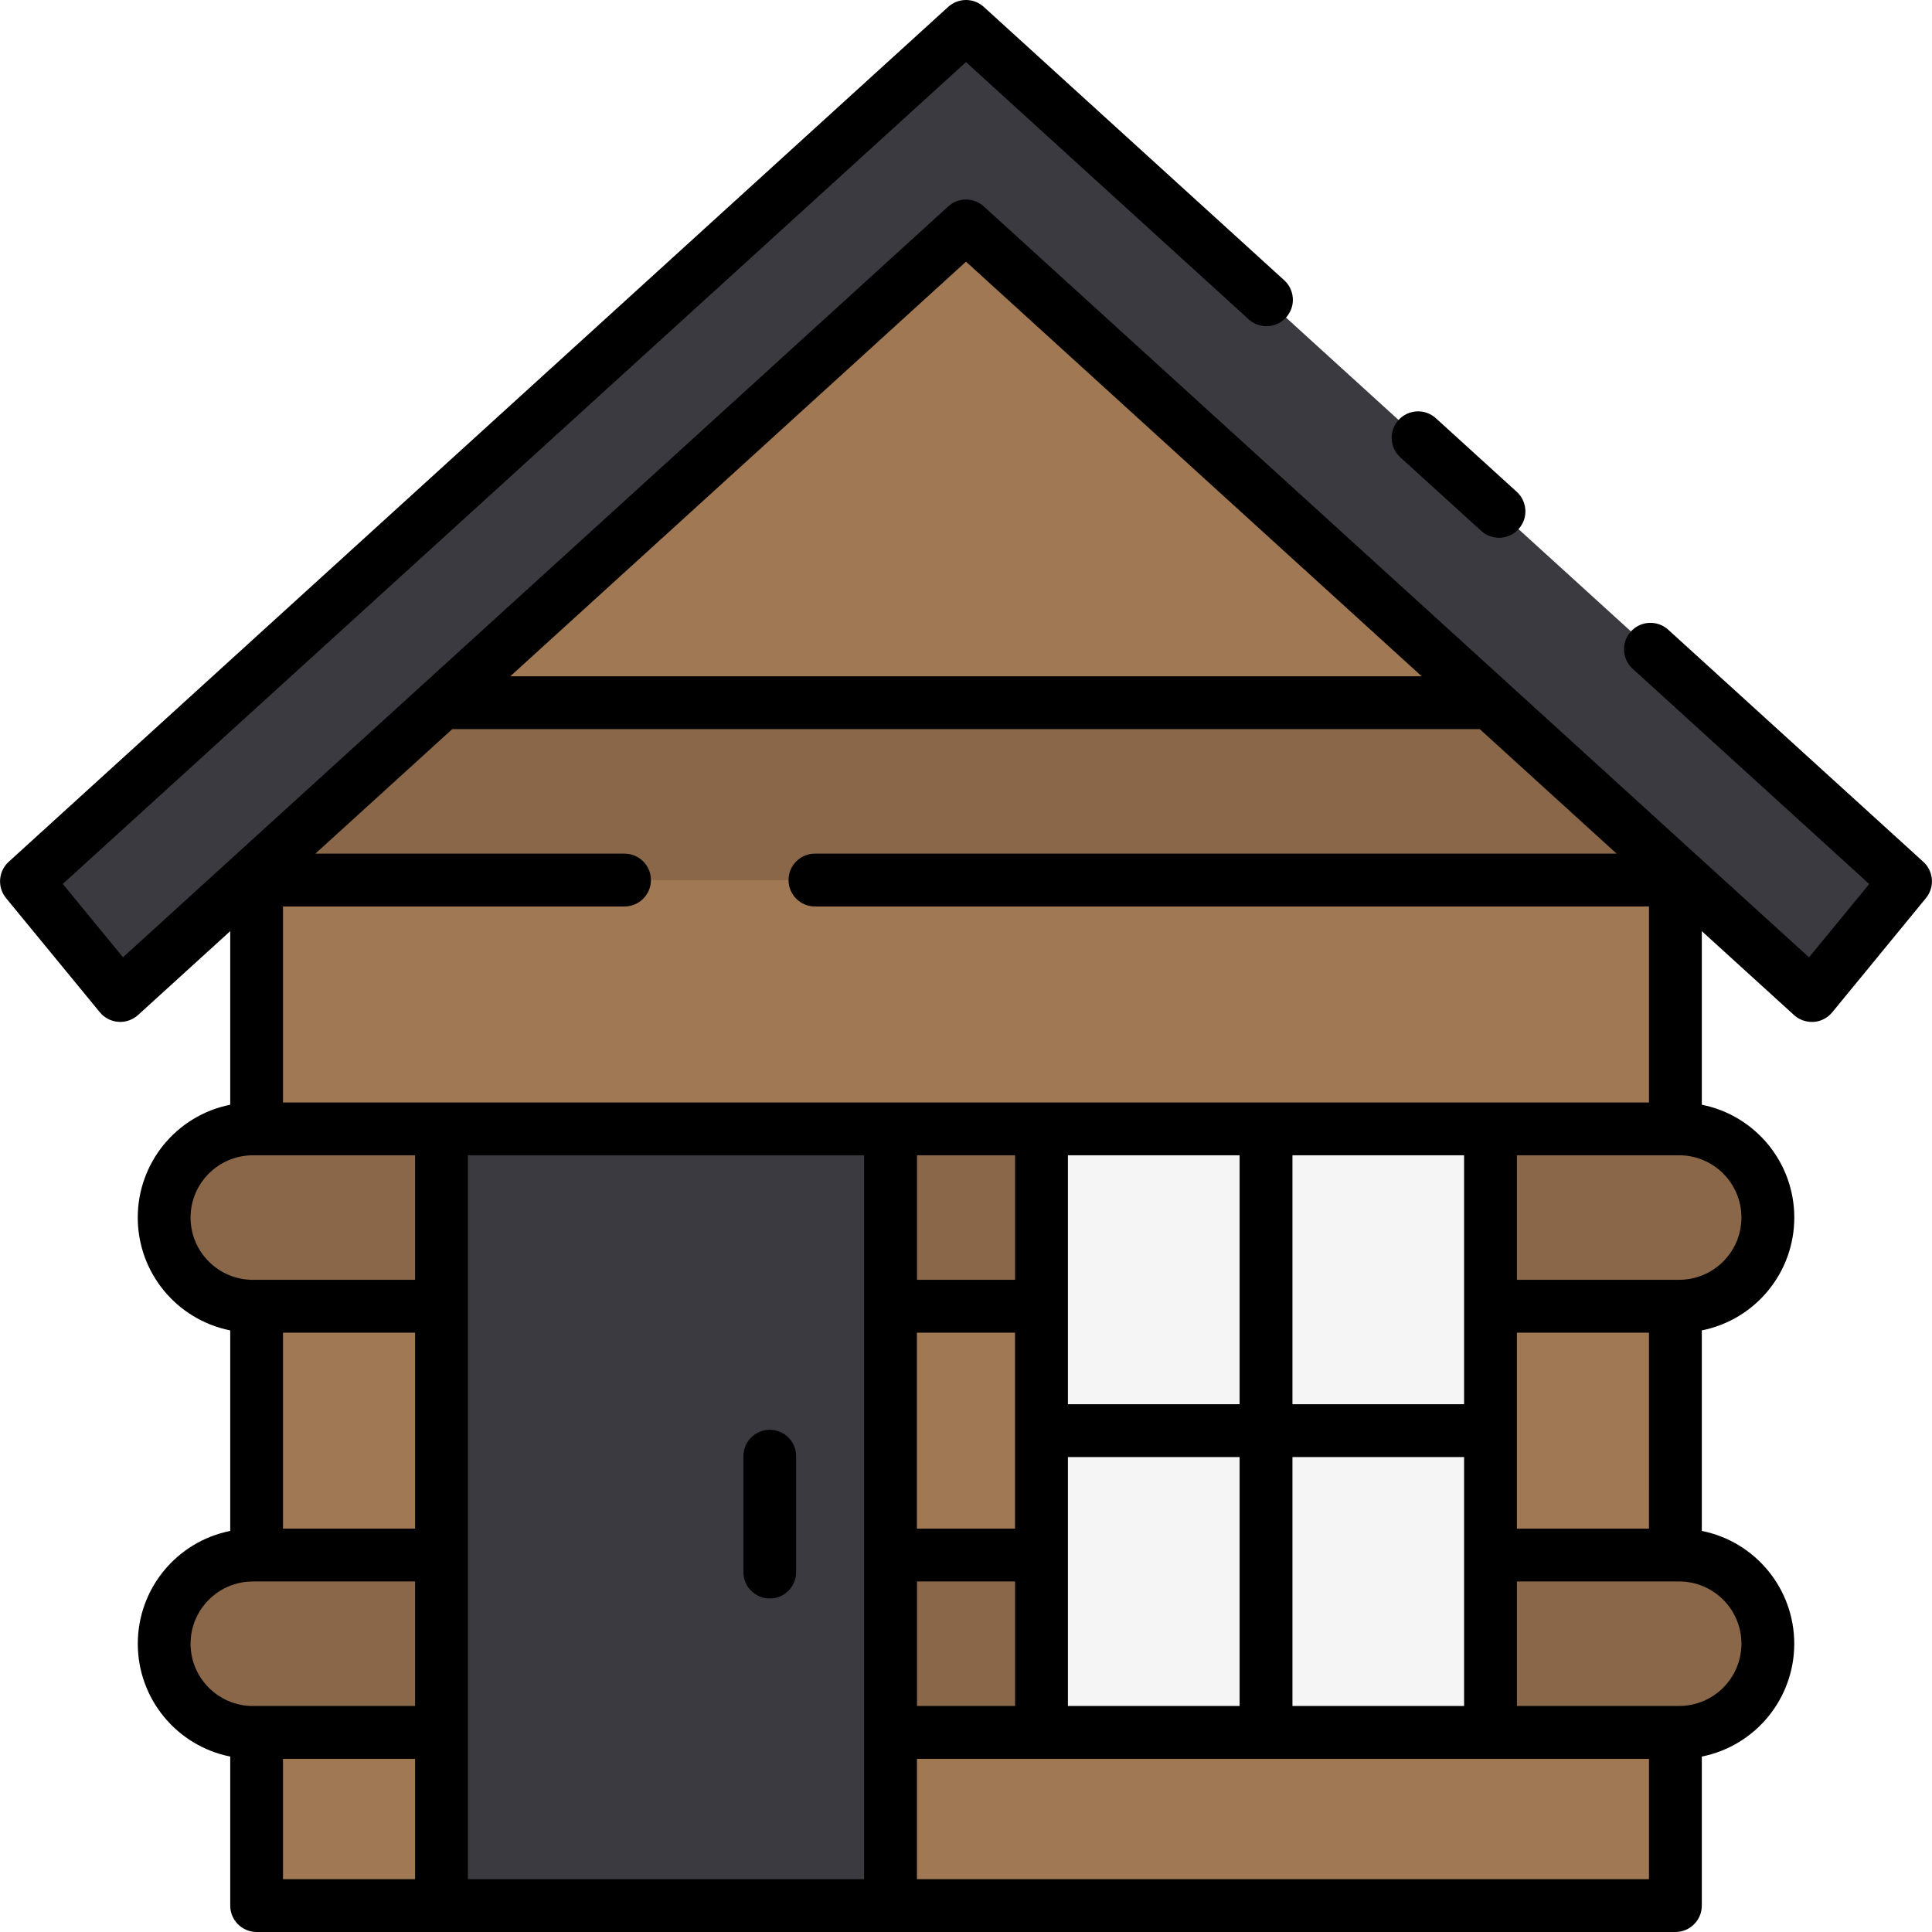
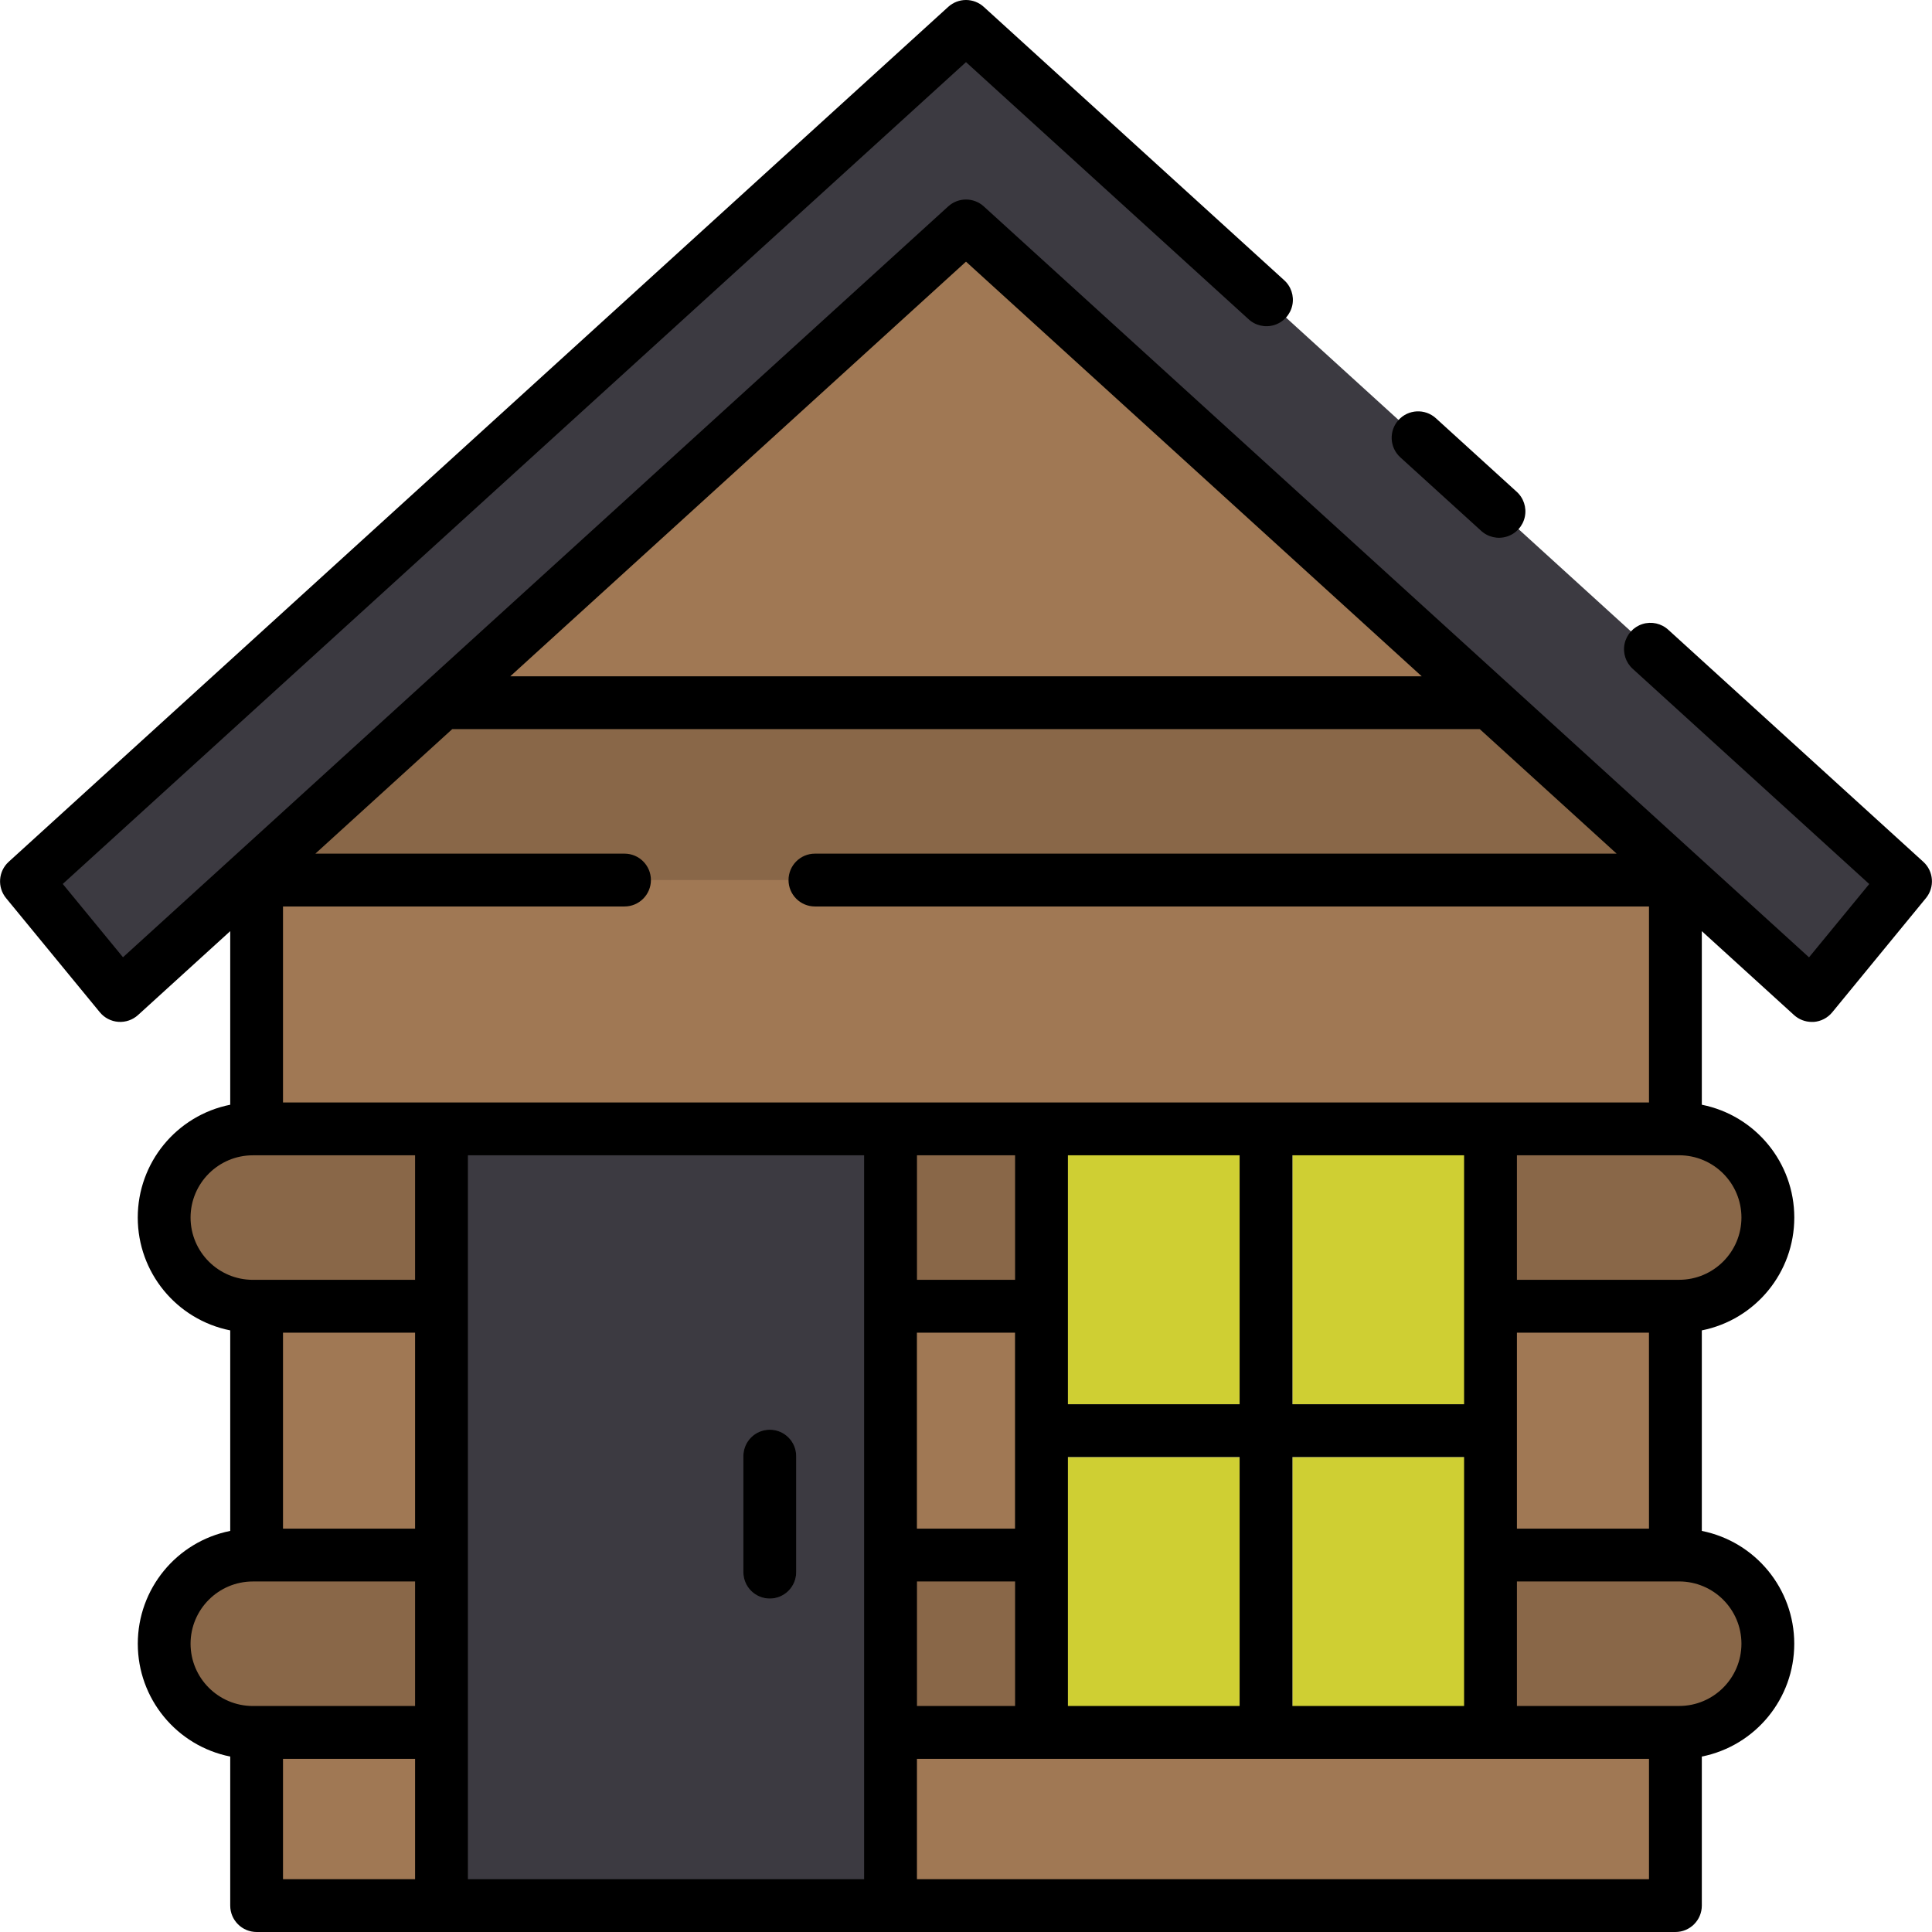
<svg xmlns="http://www.w3.org/2000/svg" height="512" viewBox="0 0 128 128" width="512">
  <g>
    <g>
      <g fill="#a07854">
        <path d="m111 74.791v-17.058l-47-42.764-47 42.764v17.058z" />
        <path d="m98.752 86.541h12.248v16.485h-12.248z" />
        <path d="m17 86.541h12.248v16.485h-12.248z" />
        <path d="m58.998 86.541h10.005v16.485h-10.005z" />
        <g>
          <path d="m17 114.777h12.248v11.473h-12.248z" />
          <path d="m58.998 114.777h52.002v11.473h-52.002z" />
        </g>
      </g>
      <path d="m120.036 65.955-56.036-50.986-56.036 50.986-6.214-7.566 62.25-56.639 62.25 56.639z" fill="#3c3a41" />
      <path d="m17 57.733v.573h94v-.573l-12.284-11.177h-69.432z" fill="#896748" />
      <path d="m29.248 74.791h29.75v51.459h-29.75z" fill="#3c3a41" />
      <path d="m51 105.909a1.749 1.749 0 0 1 -1.75-1.75v-7.687a1.75 1.75 0 0 1 3.5 0v7.687a1.75 1.75 0 0 1 -1.75 1.75z" fill="#57555c" />
-       <path d="m69.002 74.791h29.75v39.985h-29.75z" fill="#f5f5f5" />
+       <path d="m69.002 74.791h29.75v39.985h-29.75z" fill="#cfcf33" />
      <path d="m111.25 74.791h-12.5v11.75h12.5a5.875 5.875 0 0 0 0-11.75z" fill="#896748" />
      <path d="m111.25 103.027h-12.5v11.75h12.5a5.875 5.875 0 0 0 0-11.75z" fill="#896748" />
      <path d="m98.752 93.034h-13.125v-18.242-.001h-3.5v.001 18.242h-13.125v3.5h13.125v18.243h3.5v-18.243h13.125z" fill="#e0e0e0" />
      <g fill="#896748">
        <path d="m29.248 74.791h-12.498a5.875 5.875 0 0 0 0 11.75h12.5z" />
        <path d="m58.998 74.791h10.005v11.75h-10.005z" />
      </g>
      <g fill="#896748">
        <path d="m29.248 103.027h-12.498a5.875 5.875 0 0 0 0 11.75h12.5z" />
        <path d="m58.998 103.027h10.005v11.75h-10.005z" />
      </g>
    </g>
    <g>
      <path d="m127.428 57.1-16.893-15.37a1.75 1.75 0 1 0 -2.355 2.589l15.662 14.25-3.99 4.857-7.673-6.981-12.285-11.184-34.716-31.587a1.752 1.752 0 0 0 -2.356 0l-34.714 31.586-12.286 11.179-7.674 6.982-3.99-4.857 59.842-54.448 18.7 17.014a1.75 1.75 0 1 0 2.355-2.588l-19.877-18.086a1.75 1.75 0 0 0 -2.356 0l-62.25 56.644a1.751 1.751 0 0 0 -.172 2.4l6.214 7.565a1.751 1.751 0 0 0 2.531.184l6.108-5.558v11.5a7.624 7.624 0 0 0 0 14.951v13.285a7.624 7.624 0 0 0 0 14.95v9.873a1.751 1.751 0 0 0 1.747 1.75h94a1.751 1.751 0 0 0 1.75-1.75v-9.873a7.624 7.624 0 0 0 0-14.95v-13.285a7.624 7.624 0 0 0 0-14.951v-11.5l6.108 5.558a1.753 1.753 0 0 0 1.178.456h.127a1.752 1.752 0 0 0 1.226-.635l6.211-7.57a1.75 1.75 0 0 0 -.172-2.4zm-18.178 44.177h-8.75v-12.985h8.748zm-23.623 11.75v-16.493h11.373v16.493zm-14.875 0v-16.493h11.375v16.493zm-10 0v-8.25h6.5v8.25zm6.5-36.485v8.25h-6.5v-8.25zm14.875 0v16.492h-11.375v-16.492zm-21.379 11.75h6.5v12.985h-6.5zm36.252-1.75v6.492h-11.373v-16.492h11.373zm1.75-13.5h-80v-12.986h22.625a1.75 1.75 0 0 0 0-3.5h-20.481l9.068-8.25h68.076l9.068 8.25h-53.114a1.75 1.75 0 0 0 0 3.5h55.258v12.986zm-80 15.25h8.75v12.985h-8.75zm75.442-43.486h-60.384l30.192-27.471zm-81.567 35.861a4.13 4.13 0 0 1 4.125-4.125h10.75v8.25h-10.75a4.13 4.13 0 0 1 -4.125-4.125zm0 28.235a4.13 4.13 0 0 1 4.125-4.125h10.75v8.25h-10.75a4.13 4.13 0 0 1 -4.125-4.127zm6.125 7.625h8.75v7.973h-8.75zm12.25-1.75v-38.235h26.25v47.958h-26.25zm78.25 9.723h-48.5v-7.973h48.5zm6.125-15.6a4.13 4.13 0 0 1 -4.125 4.125h-10.75v-8.25h10.75a4.13 4.13 0 0 1 4.125 4.125zm0-28.235a4.13 4.13 0 0 1 -4.125 4.125h-10.75v-8.25h10.75a4.13 4.13 0 0 1 4.125 4.127z" />
      <path d="m98.105 35.146a1.75 1.75 0 1 0 2.355-2.588l-5.33-4.85a1.75 1.75 0 0 0 -2.355 2.592z" />
      <path d="m51 94.722a1.749 1.749 0 0 0 -1.75 1.75v7.687a1.75 1.75 0 0 0 3.5 0v-7.687a1.75 1.75 0 0 0 -1.75-1.75z" />
    </g>
  </g>
</svg>
